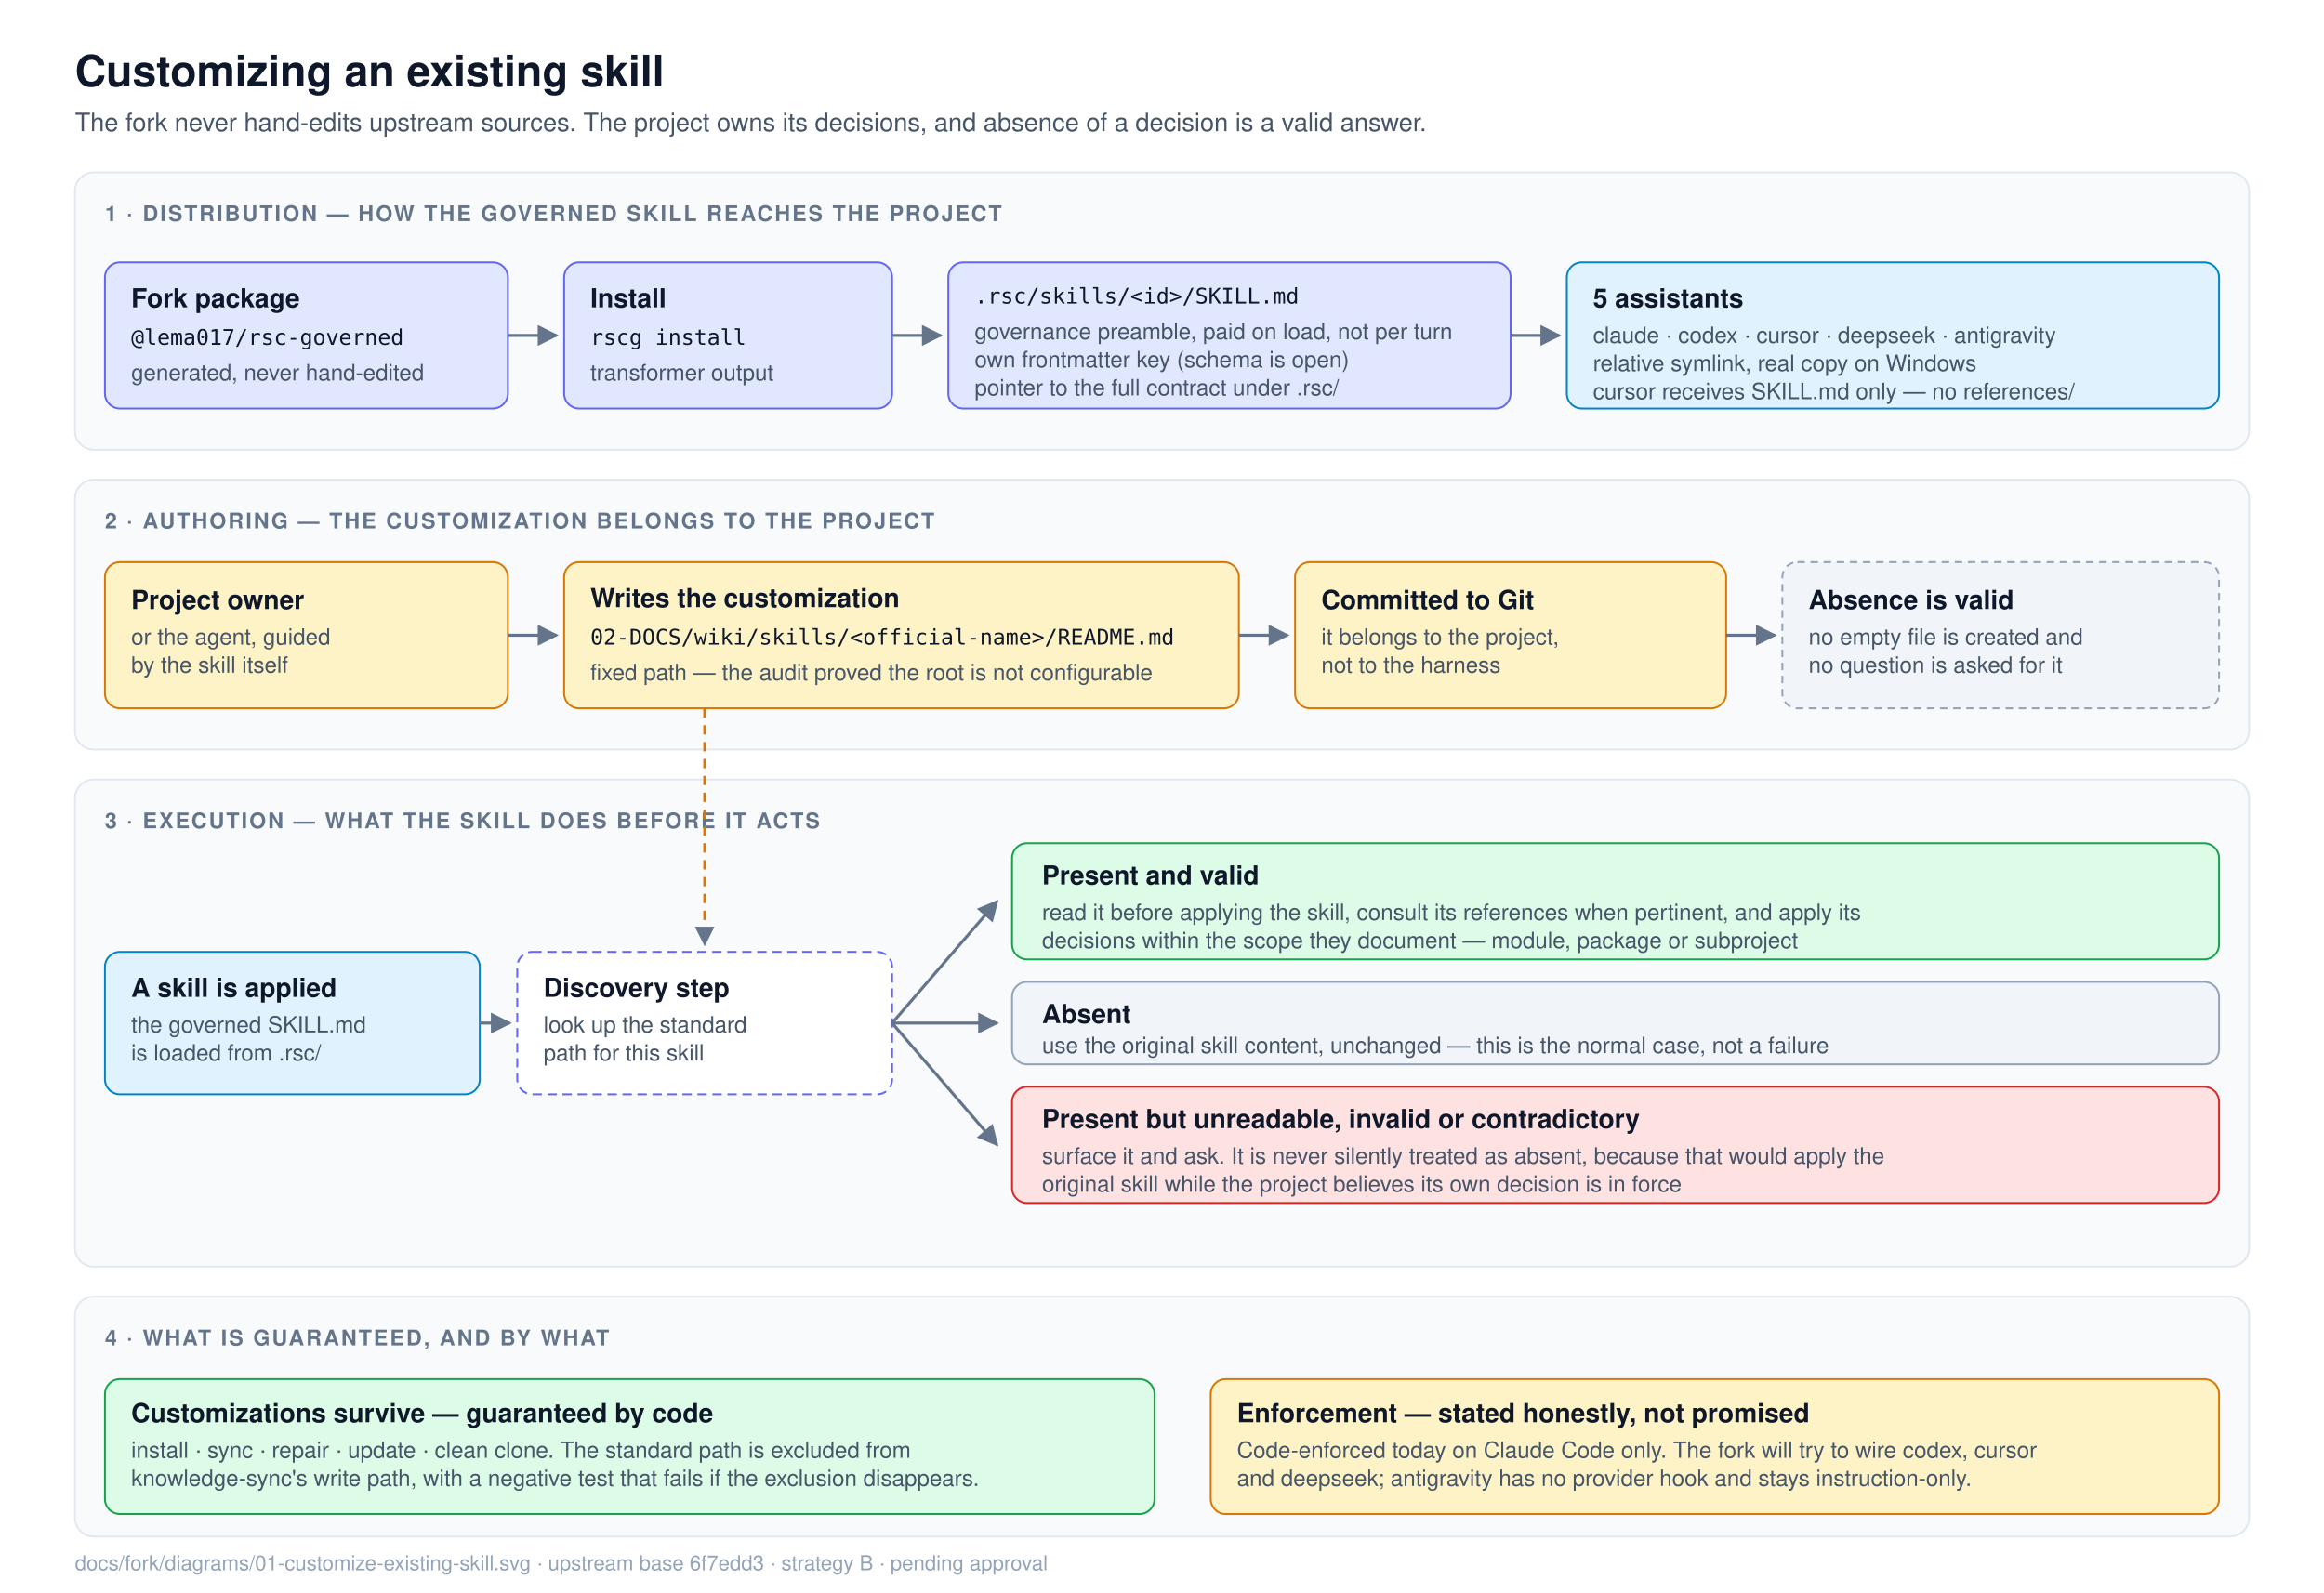
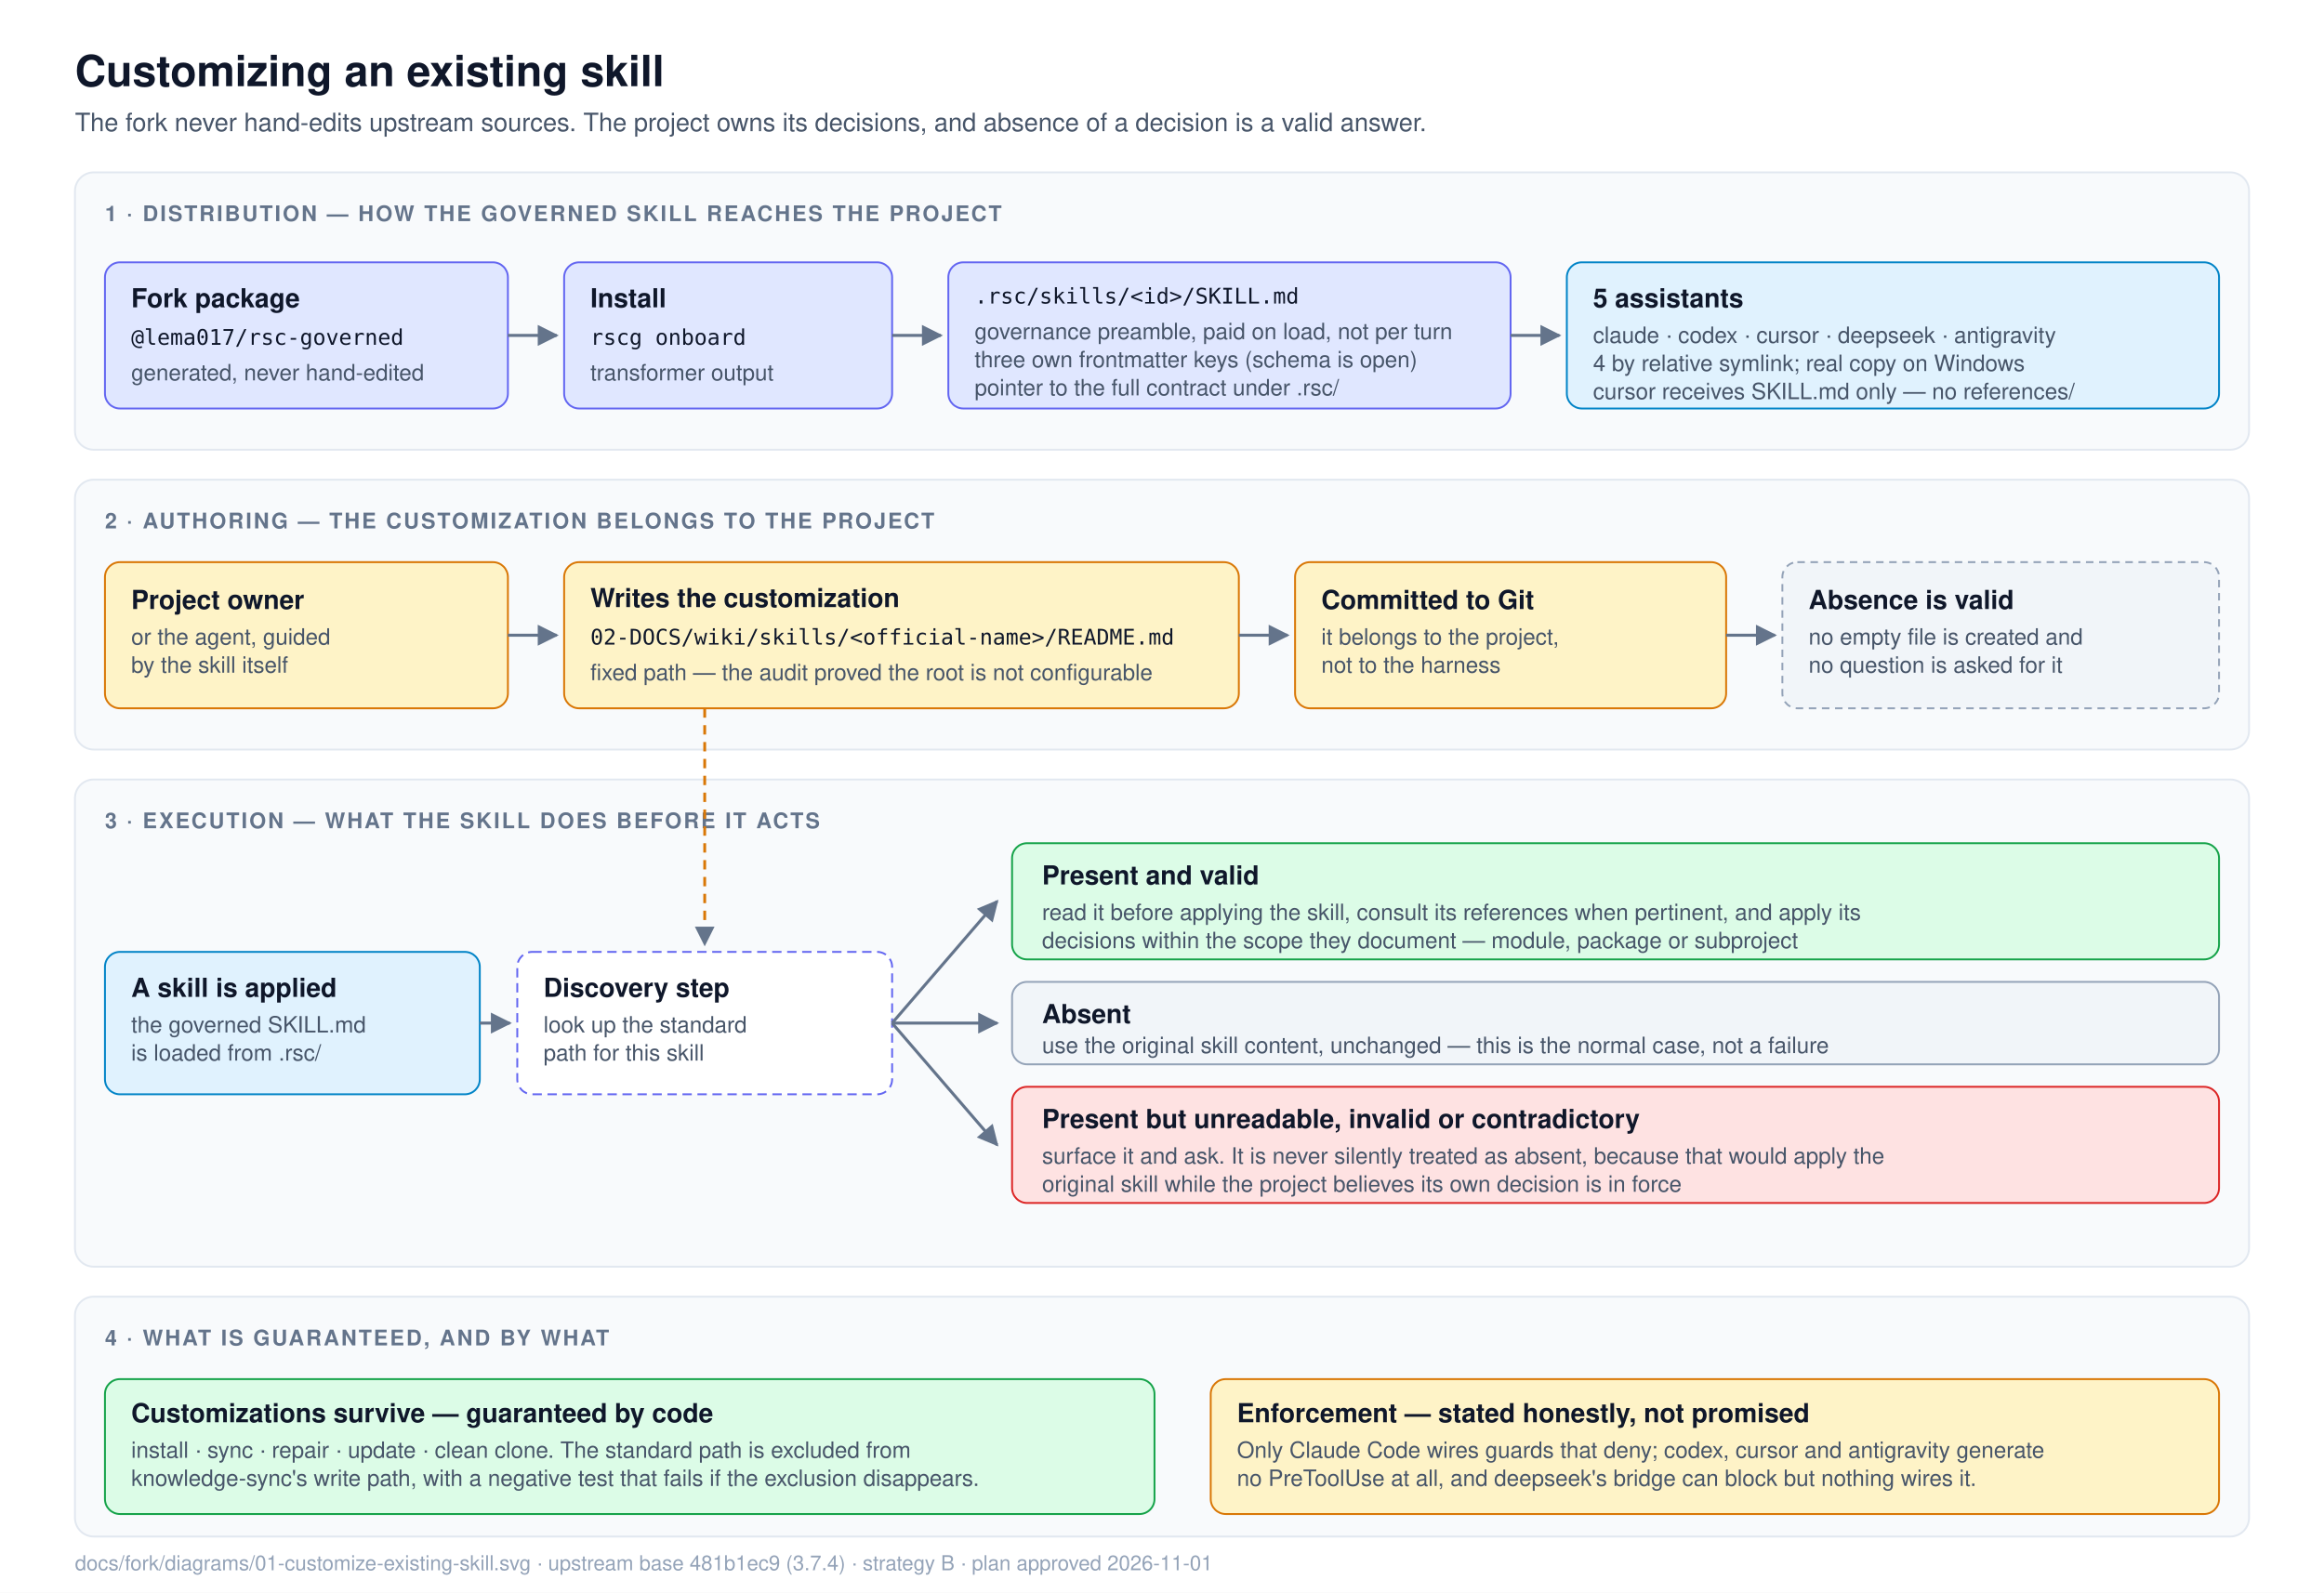
<svg xmlns="http://www.w3.org/2000/svg" width="1240" height="850" viewBox="0 0 1240 850" role="img" aria-labelledby="t d">
  <style>
text { font-family: -apple-system, BlinkMacSystemFont, "Segoe UI", Helvetica, Arial, sans-serif; }
.h1 { font-size: 23px; font-weight: 700; fill: #0f172a; }
.h2 { font-size: 13.5px; fill: #475569; }
.band { font-size: 11.5px; font-weight: 700; fill: #64748b; letter-spacing: .09em; }
.t { font-size: 14px; font-weight: 600; fill: #0f172a; }
.d { font-size: 12px; fill: #475569; }
.code { font-family: ui-monospace, SFMono-Regular, Menlo, Consolas, monospace; font-size: 11.5px; fill: #0f172a; }
.foot { font-size: 11px; fill: #94a3b8; }
</style>
  <defs>
    <marker id="ar" viewBox="0 0 10 10" refX="9" refY="5" markerWidth="7" markerHeight="7" orient="auto-start-reverse">
      <path d="M0,0 L10,5 L0,10 z" fill="#64748b" />
    </marker>
  </defs>
  <rect width="1240" height="850" fill="#ffffff" />
  <text class="h1" x="40" y="46">Customizing an existing skill</text>
  <text class="h2" x="40" y="70">The fork never hand-edits upstream sources. The project owns its decisions, and absence of a decision is a valid answer.</text>
  <rect x="40" y="92" width="1160" height="148" rx="10" fill="#f8fafc" stroke="#e2e8f0" />
  <text class="band" x="56" y="118">1 · DISTRIBUTION — HOW THE GOVERNED SKILL REACHES THE PROJECT</text>
  <rect x="56" y="140" width="215" height="78" rx="8" fill="#e0e7ff" stroke="#6366f1" />
  <text class="t" x="70" y="164">Fork package</text>
  <text class="code" x="70" y="184">@lema017/rsc-governed</text>
  <text class="d" x="70" y="203">generated, never hand-edited</text>
  <rect x="301" y="140" width="175" height="78" rx="8" fill="#e0e7ff" stroke="#6366f1" />
  <text class="t" x="315" y="164">Install</text>
-   <text class="code" x="315" y="184">rscg install</text>
+   <text class="code" x="315" y="184">rscg onboard</text>
  <text class="d" x="315" y="203">transformer output</text>
  <rect x="506" y="140" width="300" height="78" rx="8" fill="#e0e7ff" stroke="#6366f1" />
  <text class="code" x="520" y="162">.rsc/skills/&lt;id&gt;/SKILL.md</text>
  <text class="d" x="520" y="181">governance preamble, paid on load, not per turn</text>
-   <text class="d" x="520" y="196">own frontmatter key (schema is open)</text>
+   <text class="d" x="520" y="196">three own frontmatter keys (schema is open)</text>
  <text class="d" x="520" y="211">pointer to the full contract under .rsc/</text>
  <rect x="836" y="140" width="348" height="78" rx="8" fill="#e0f2fe" stroke="#0284c7" />
  <text class="t" x="850" y="164">5 assistants</text>
  <text class="d" x="850" y="183">claude · codex · cursor · deepseek · antigravity</text>
-   <text class="d" x="850" y="198">relative symlink, real copy on Windows</text>
+   <text class="d" x="850" y="198">4 by relative symlink; real copy on Windows</text>
  <text class="d" x="850" y="213">cursor receives SKILL.md only — no references/</text>
  <path d="M271,179 L297,179" stroke="#64748b" stroke-width="1.6" marker-end="url(#ar)" />
  <path d="M476,179 L502,179" stroke="#64748b" stroke-width="1.6" marker-end="url(#ar)" />
  <path d="M806,179 L832,179" stroke="#64748b" stroke-width="1.6" marker-end="url(#ar)" />
  <rect x="40" y="256" width="1160" height="144" rx="10" fill="#f8fafc" stroke="#e2e8f0" />
  <text class="band" x="56" y="282">2 · AUTHORING — THE CUSTOMIZATION BELONGS TO THE PROJECT</text>
  <rect x="56" y="300" width="215" height="78" rx="8" fill="#fef3c7" stroke="#d97706" />
  <text class="t" x="70" y="325">Project owner</text>
  <text class="d" x="70" y="344">or the agent, guided</text>
  <text class="d" x="70" y="359">by the skill itself</text>
  <rect x="301" y="300" width="360" height="78" rx="8" fill="#fef3c7" stroke="#d97706" />
  <text class="t" x="315" y="324">Writes the customization</text>
  <text class="code" x="315" y="344">02-DOCS/wiki/skills/&lt;official-name&gt;/README.md</text>
  <text class="d" x="315" y="363">fixed path — the audit proved the root is not configurable</text>
  <rect x="691" y="300" width="230" height="78" rx="8" fill="#fef3c7" stroke="#d97706" />
  <text class="t" x="705" y="325">Committed to Git</text>
  <text class="d" x="705" y="344">it belongs to the project,</text>
  <text class="d" x="705" y="359">not to the harness</text>
  <rect x="951" y="300" width="233" height="78" rx="8" fill="#f1f5f9" stroke="#94a3b8" stroke-dasharray="4 3" />
  <text class="t" x="965" y="325">Absence is valid</text>
  <text class="d" x="965" y="344">no empty file is created and</text>
  <text class="d" x="965" y="359">no question is asked for it</text>
  <path d="M271,339 L297,339" stroke="#64748b" stroke-width="1.6" marker-end="url(#ar)" />
  <path d="M661,339 L687,339" stroke="#64748b" stroke-width="1.6" marker-end="url(#ar)" />
  <path d="M921,339 L947,339" stroke="#64748b" stroke-width="1.6" marker-end="url(#ar)" />
  <rect x="40" y="416" width="1160" height="260" rx="10" fill="#f8fafc" stroke="#e2e8f0" />
  <text class="band" x="56" y="442">3 · EXECUTION — WHAT THE SKILL DOES BEFORE IT ACTS</text>
  <rect x="56" y="508" width="200" height="76" rx="8" fill="#e0f2fe" stroke="#0284c7" />
  <text class="t" x="70" y="532">A skill is applied</text>
  <text class="d" x="70" y="551">the governed SKILL.md</text>
  <text class="d" x="70" y="566">is loaded from .rsc/</text>
  <rect x="276" y="508" width="200" height="76" rx="8" fill="#ffffff" stroke="#6366f1" stroke-dasharray="5 3" />
  <text class="t" x="290" y="532">Discovery step</text>
  <text class="d" x="290" y="551">look up the standard</text>
  <text class="d" x="290" y="566">path for this skill</text>
  <path d="M256,546 L272,546" stroke="#64748b" stroke-width="1.6" marker-end="url(#ar)" />
  <path d="M376,378 L376,504" stroke="#d97706" stroke-width="1.5" stroke-dasharray="5 4" marker-end="url(#ar)" />
  <rect x="540" y="450" width="644" height="62" rx="8" fill="#dcfce7" stroke="#16a34a" />
  <text class="t" x="556" y="472">Present and valid</text>
  <text class="d" x="556" y="491">read it before applying the skill, consult its references when pertinent, and apply its</text>
  <text class="d" x="556" y="506">decisions within the scope they document — module, package or subproject</text>
  <rect x="540" y="524" width="644" height="44" rx="8" fill="#f1f5f9" stroke="#94a3b8" />
  <text class="t" x="556" y="546">Absent</text>
  <text class="d" x="556" y="562">use the original skill content, unchanged — this is the normal case, not a failure</text>
  <rect x="540" y="580" width="644" height="62" rx="8" fill="#fee2e2" stroke="#dc2626" />
  <text class="t" x="556" y="602">Present but unreadable, invalid or contradictory</text>
  <text class="d" x="556" y="621">surface it and ask. It is never silently treated as absent, because that would apply the</text>
  <text class="d" x="556" y="636">original skill while the project believes its own decision is in force</text>
  <path d="M476,546 L532,481" stroke="#64748b" stroke-width="1.6" marker-end="url(#ar)" />
  <path d="M476,546 L532,546" stroke="#64748b" stroke-width="1.6" marker-end="url(#ar)" />
  <path d="M476,546 L532,611" stroke="#64748b" stroke-width="1.6" marker-end="url(#ar)" />
  <rect x="40" y="692" width="1160" height="128" rx="10" fill="#f8fafc" stroke="#e2e8f0" />
  <text class="band" x="56" y="718">4 · WHAT IS GUARANTEED, AND BY WHAT</text>
  <rect x="56" y="736" width="560" height="72" rx="8" fill="#dcfce7" stroke="#16a34a" />
  <text class="t" x="70" y="759">Customizations survive — guaranteed by code</text>
  <text class="d" x="70" y="778">install · sync · repair · update · clean clone. The standard path is excluded from</text>
  <text class="d" x="70" y="793">knowledge-sync's write path, with a negative test that fails if the exclusion disappears.</text>
  <rect x="646" y="736" width="538" height="72" rx="8" fill="#fef3c7" stroke="#d97706" />
  <text class="t" x="660" y="759">Enforcement — stated honestly, not promised</text>
-   <text class="d" x="660" y="778">Code-enforced today on Claude Code only. The fork will try to wire codex, cursor</text>
-   <text class="d" x="660" y="793">and deepseek; antigravity has no provider hook and stays instruction-only.</text>
-   <text class="foot" x="40" y="838">docs/fork/diagrams/01-customize-existing-skill.svg · upstream base 6f7edd3 · strategy B · pending approval</text>
+   <text class="d" x="660" y="778">Only Claude Code wires guards that deny; codex, cursor and antigravity generate</text>
+   <text class="d" x="660" y="793">no PreToolUse at all, and deepseek's bridge can block but nothing wires it.</text>
+   <text class="foot" x="40" y="838">docs/fork/diagrams/01-customize-existing-skill.svg · upstream base 481b1ec9 (3.7.4) · strategy B · plan approved 2026-11-01</text>
</svg>
